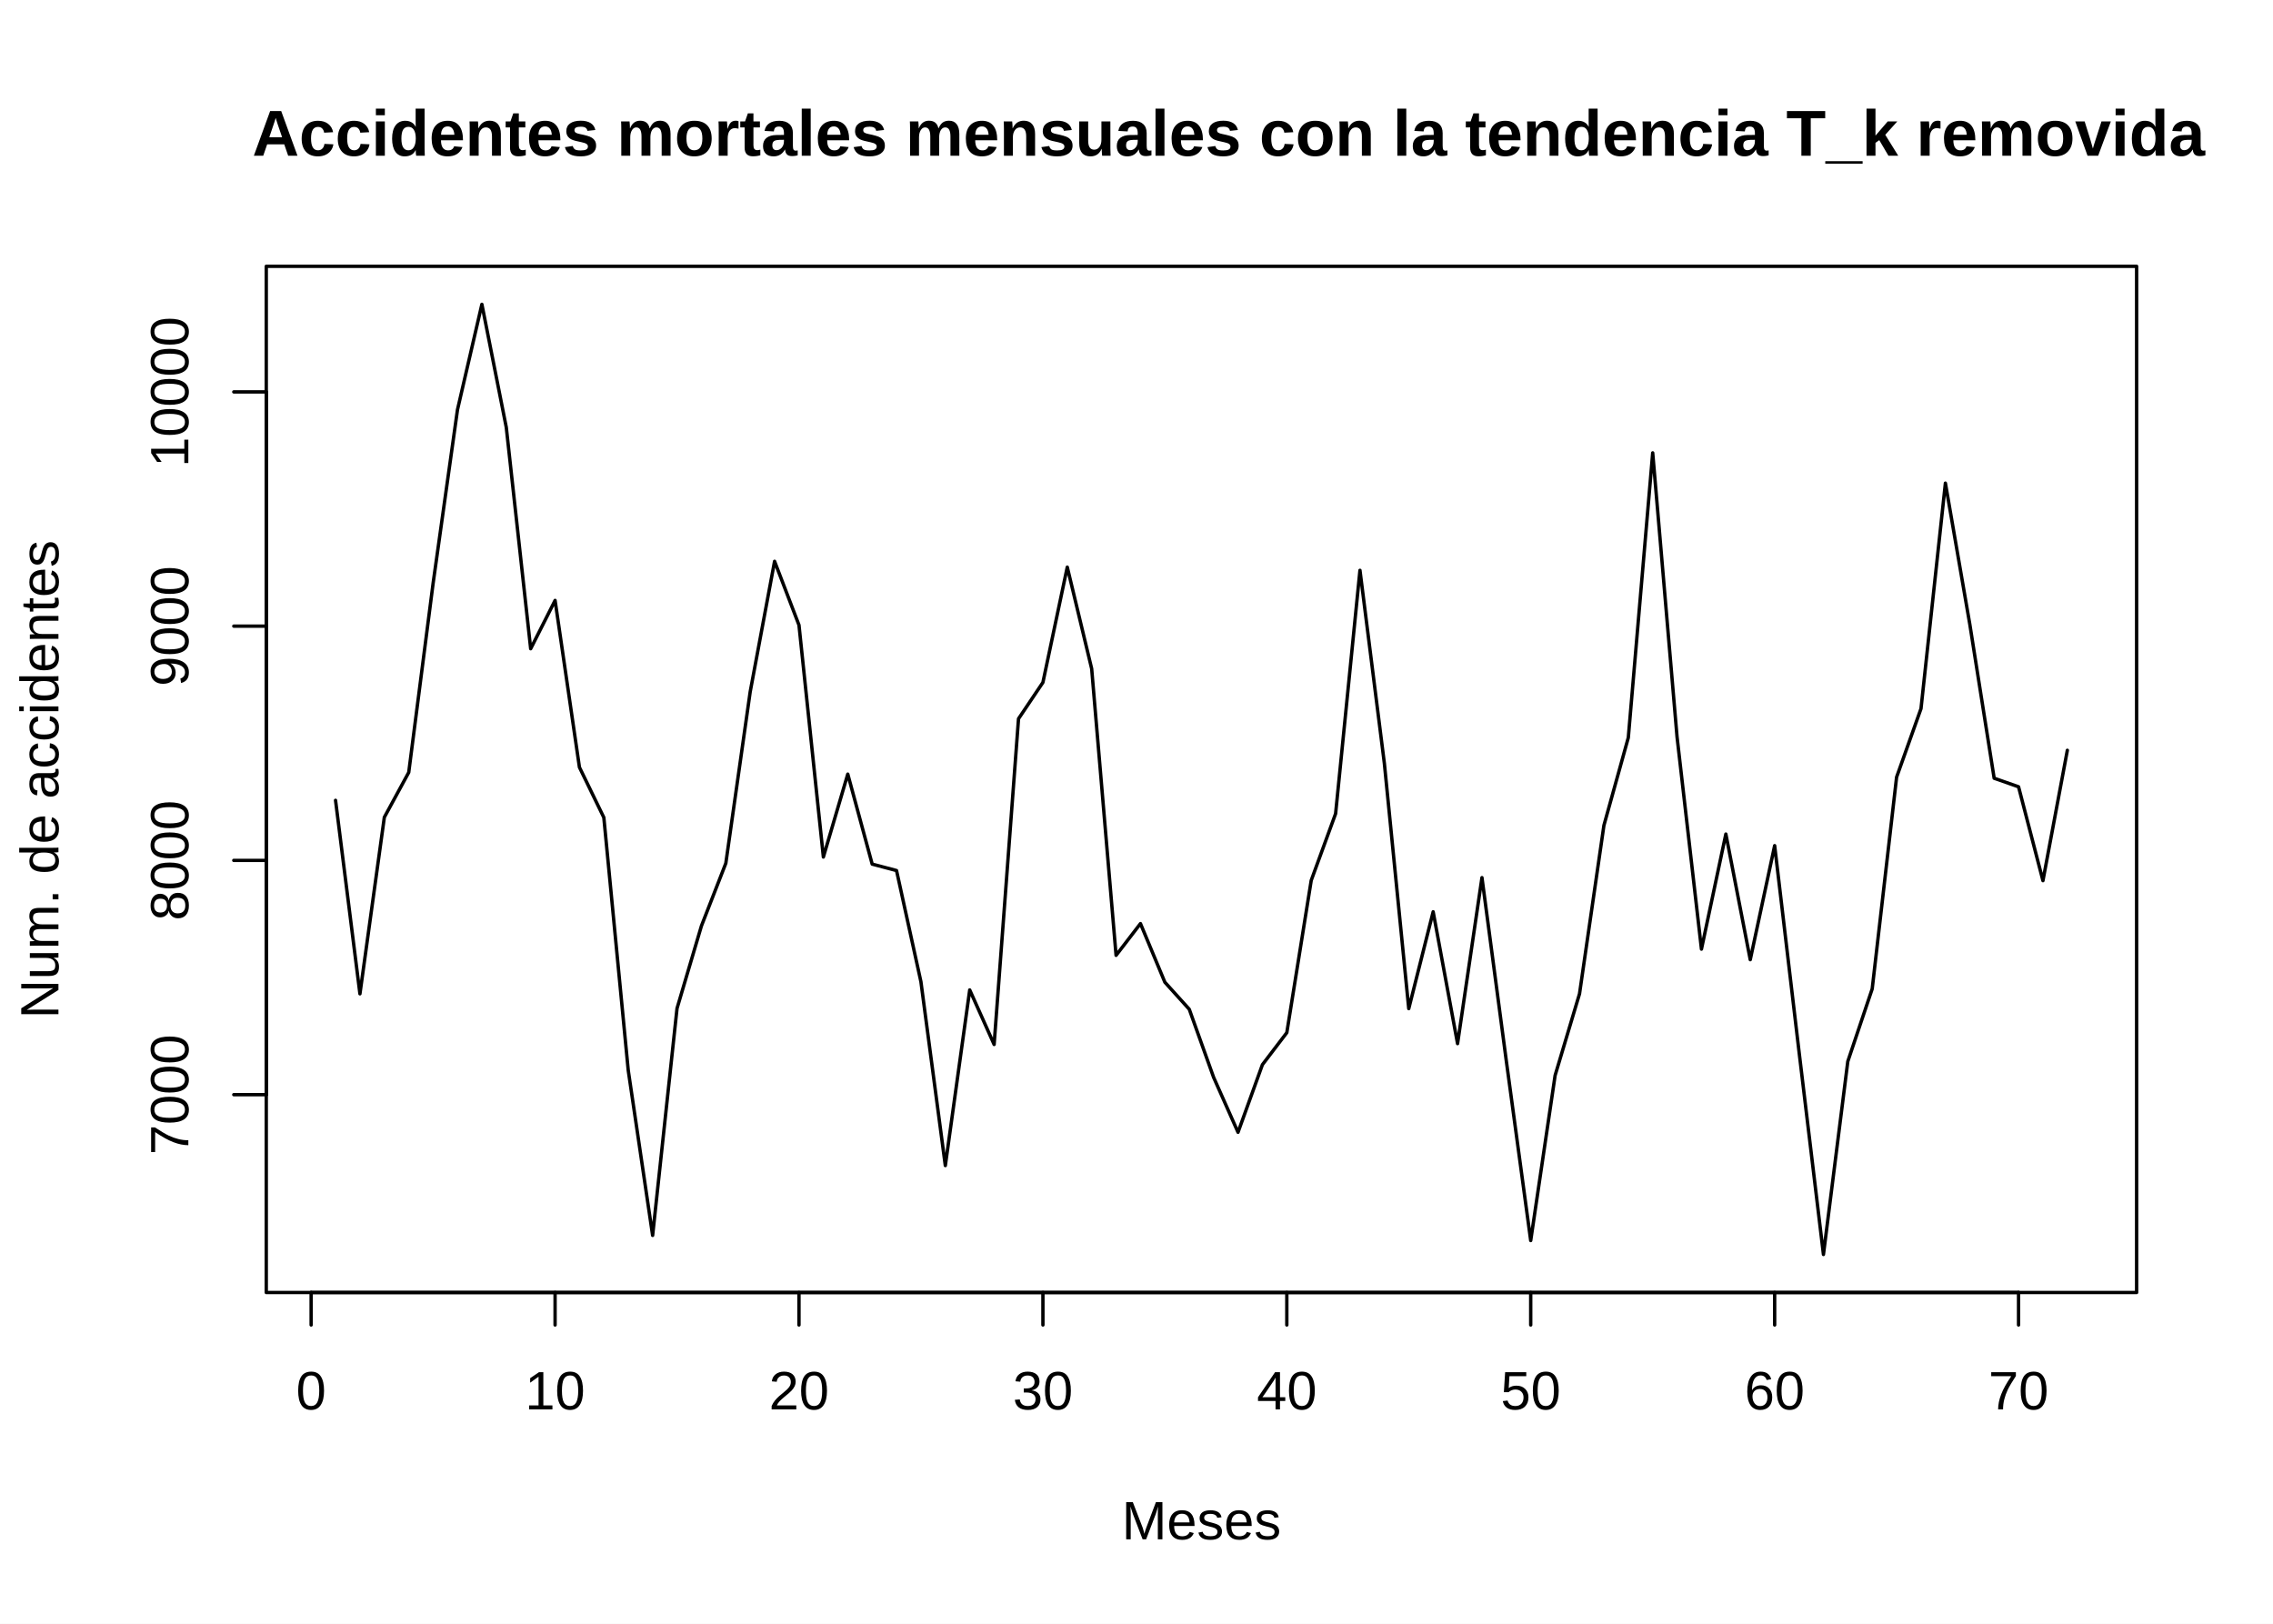
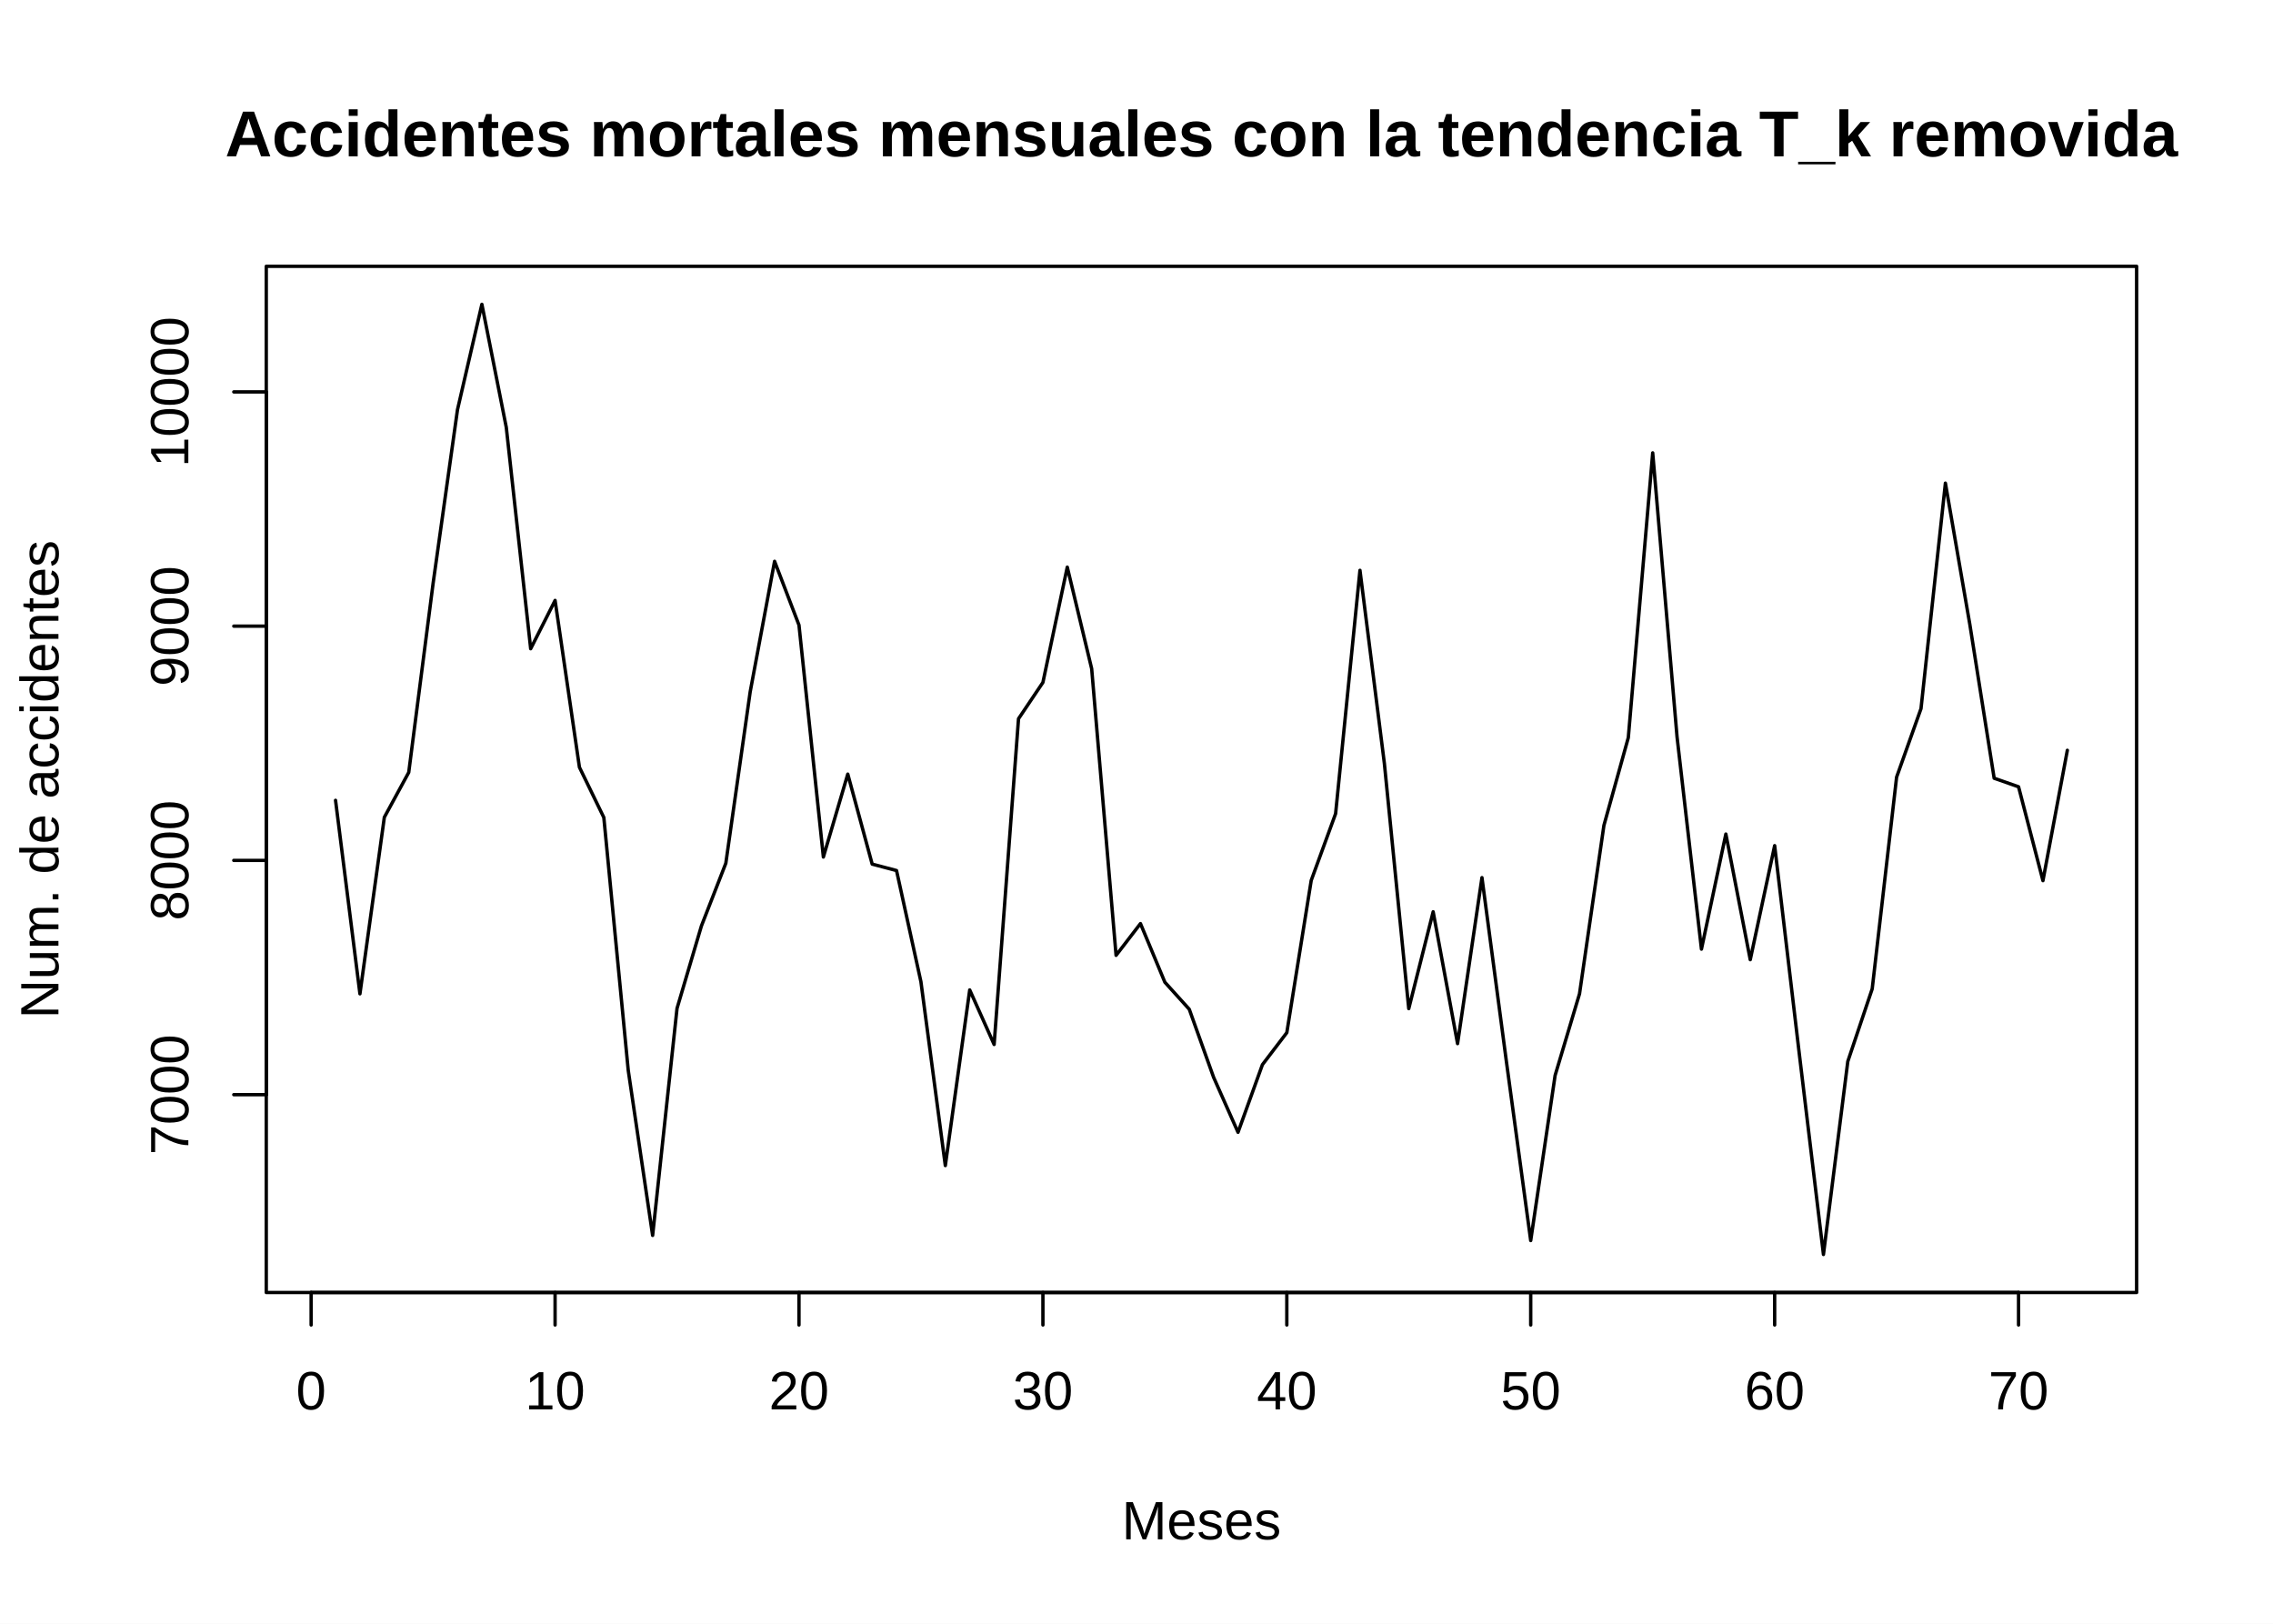
<svg xmlns="http://www.w3.org/2000/svg" viewBox="0 0 504.00 360.00">
  <defs>
    <style type="text/css">
    line, polyline, path, rect, circle {
      fill: none;
      stroke: #000000;
      stroke-linecap: round;
      stroke-linejoin: round;
      stroke-miterlimit: 10.00;
    }
  </style>
  </defs>
  <rect width="100%" height="100%" style="stroke: none; fill: #FFFFFF;" />
  <defs>
    <clipPath id="cpNTkuMDR8NDczLjc2fDI4Ni41Nnw1OS4wNA==">
      <rect x="59.04" y="59.04" width="414.72" height="227.52" />
    </clipPath>
  </defs>
  <polyline points="74.40,177.44 79.81,220.34 85.22,181.20 90.63,171.25 96.03,129.36 101.44,90.84 106.85,67.47 112.26,94.75 117.67,143.83 123.08,133.12 128.48,170.11 133.89,181.25 139.30,237.29 144.71,273.90 150.12,223.57 155.53,205.29 160.94,191.39 166.34,153.40 171.75,124.45 177.16,138.59 182.57,190.01 187.98,171.63 193.39,191.58 198.79,193.01 204.20,217.67 209.61,258.42 215.02,219.48 220.43,231.57 225.84,159.35 231.25,151.30 236.65,125.74 242.06,148.26 247.47,211.81 252.88,204.77 258.29,217.77 263.70,223.76 269.10,238.86 274.51,251.04 279.92,236.05 285.33,228.95 290.74,195.20 296.15,180.39 301.55,126.45 306.96,169.25 312.37,223.62 317.78,202.15 323.19,231.38 328.60,194.58 334.01,235.29 339.41,275.04 344.82,238.43 350.23,220.34 355.64,183.01 361.05,163.54 366.46,100.41 371.86,163.40 377.27,210.43 382.68,184.92 388.09,212.77 393.50,187.49 398.91,233.19 404.32,278.13 409.72,235.33 415.13,219.24 420.54,172.30 425.95,157.11 431.36,107.12 436.77,138.40 442.17,172.54 447.58,174.44 452.99,195.25 458.40,166.35 " style="stroke-width: 0.75;" clip-path="url(#cpNTkuMDR8NDczLjc2fDI4Ni41Nnw1OS4wNA==)" />
  <defs>
    <clipPath id="cpMHw1MDR8MzYwfDA=">
      <rect x="0.00" y="0.00" width="504.00" height="360.00" />
    </clipPath>
  </defs>
  <line x1="68.99" y1="286.56" x2="447.58" y2="286.56" style="stroke-width: 0.75;" clip-path="url(#cpMHw1MDR8MzYwfDA=)" />
  <line x1="68.99" y1="286.56" x2="68.99" y2="293.76" style="stroke-width: 0.75;" clip-path="url(#cpMHw1MDR8MzYwfDA=)" />
  <line x1="123.08" y1="286.56" x2="123.08" y2="293.76" style="stroke-width: 0.75;" clip-path="url(#cpMHw1MDR8MzYwfDA=)" />
  <line x1="177.16" y1="286.56" x2="177.16" y2="293.76" style="stroke-width: 0.75;" clip-path="url(#cpMHw1MDR8MzYwfDA=)" />
  <line x1="231.25" y1="286.56" x2="231.25" y2="293.76" style="stroke-width: 0.75;" clip-path="url(#cpMHw1MDR8MzYwfDA=)" />
  <line x1="285.33" y1="286.56" x2="285.33" y2="293.76" style="stroke-width: 0.75;" clip-path="url(#cpMHw1MDR8MzYwfDA=)" />
  <line x1="339.41" y1="286.56" x2="339.41" y2="293.76" style="stroke-width: 0.75;" clip-path="url(#cpMHw1MDR8MzYwfDA=)" />
  <line x1="393.50" y1="286.56" x2="393.50" y2="293.76" style="stroke-width: 0.75;" clip-path="url(#cpMHw1MDR8MzYwfDA=)" />
  <line x1="447.58" y1="286.56" x2="447.58" y2="293.76" style="stroke-width: 0.75;" clip-path="url(#cpMHw1MDR8MzYwfDA=)" />
  <g clip-path="url(#cpMHw1MDR8MzYwfDA=)">
    <text x="65.65" y="312.48" style="font-size: 12.00px; font-family: Arial;" textLength="6.67px" lengthAdjust="spacingAndGlyphs">0</text>
  </g>
  <g clip-path="url(#cpMHw1MDR8MzYwfDA=)">
    <text x="116.40" y="312.48" style="font-size: 12.00px; font-family: Arial;" textLength="13.35px" lengthAdjust="spacingAndGlyphs">10</text>
  </g>
  <g clip-path="url(#cpMHw1MDR8MzYwfDA=)">
    <text x="170.49" y="312.48" style="font-size: 12.00px; font-family: Arial;" textLength="13.35px" lengthAdjust="spacingAndGlyphs">20</text>
  </g>
  <g clip-path="url(#cpMHw1MDR8MzYwfDA=)">
    <text x="224.57" y="312.48" style="font-size: 12.00px; font-family: Arial;" textLength="13.35px" lengthAdjust="spacingAndGlyphs">30</text>
  </g>
  <g clip-path="url(#cpMHw1MDR8MzYwfDA=)">
    <text x="278.66" y="312.48" style="font-size: 12.00px; font-family: Arial;" textLength="13.35px" lengthAdjust="spacingAndGlyphs">40</text>
  </g>
  <g clip-path="url(#cpMHw1MDR8MzYwfDA=)">
    <text x="332.74" y="312.48" style="font-size: 12.00px; font-family: Arial;" textLength="13.35px" lengthAdjust="spacingAndGlyphs">50</text>
  </g>
  <g clip-path="url(#cpMHw1MDR8MzYwfDA=)">
    <text x="386.82" y="312.48" style="font-size: 12.00px; font-family: Arial;" textLength="13.35px" lengthAdjust="spacingAndGlyphs">60</text>
  </g>
  <g clip-path="url(#cpMHw1MDR8MzYwfDA=)">
    <text x="440.91" y="312.48" style="font-size: 12.00px; font-family: Arial;" textLength="13.35px" lengthAdjust="spacingAndGlyphs">70</text>
  </g>
  <line x1="59.04" y1="242.70" x2="59.04" y2="86.89" style="stroke-width: 0.75;" clip-path="url(#cpMHw1MDR8MzYwfDA=)" />
  <line x1="59.04" y1="242.70" x2="51.84" y2="242.70" style="stroke-width: 0.75;" clip-path="url(#cpMHw1MDR8MzYwfDA=)" />
  <line x1="59.04" y1="190.76" x2="51.84" y2="190.76" style="stroke-width: 0.75;" clip-path="url(#cpMHw1MDR8MzYwfDA=)" />
  <line x1="59.04" y1="138.82" x2="51.84" y2="138.82" style="stroke-width: 0.75;" clip-path="url(#cpMHw1MDR8MzYwfDA=)" />
  <line x1="59.04" y1="86.89" x2="51.84" y2="86.89" style="stroke-width: 0.75;" clip-path="url(#cpMHw1MDR8MzYwfDA=)" />
  <g clip-path="url(#cpMHw1MDR8MzYwfDA=)">
    <text transform="translate(41.76,256.04) rotate(-90)" style="font-size: 12.00px; font-family: Arial;" textLength="26.70px" lengthAdjust="spacingAndGlyphs">7000</text>
  </g>
  <g clip-path="url(#cpMHw1MDR8MzYwfDA=)">
    <text transform="translate(41.76,204.11) rotate(-90)" style="font-size: 12.00px; font-family: Arial;" textLength="26.70px" lengthAdjust="spacingAndGlyphs">8000</text>
  </g>
  <g clip-path="url(#cpMHw1MDR8MzYwfDA=)">
    <text transform="translate(41.76,152.17) rotate(-90)" style="font-size: 12.00px; font-family: Arial;" textLength="26.70px" lengthAdjust="spacingAndGlyphs">9000</text>
  </g>
  <g clip-path="url(#cpMHw1MDR8MzYwfDA=)">
    <text transform="translate(41.76,103.57) rotate(-90)" style="font-size: 12.00px; font-family: Arial;" textLength="33.37px" lengthAdjust="spacingAndGlyphs">10000</text>
  </g>
  <polyline points="59.04,286.56 473.76,286.56 473.76,59.04 59.04,59.04 59.04,286.56 " style="stroke-width: 0.75;" clip-path="url(#cpMHw1MDR8MzYwfDA=)" />
  <g clip-path="url(#cpMHw1MDR8MzYwfDA=)">
-     <text x="55.93" y="34.53" style="font-size: 14.40px; font-weight: bold; font-family: Arial;" textLength="420.94px" lengthAdjust="spacingAndGlyphs">Accidentes mortales mensuales con la tendencia T_k removida</text>
+     <text x="49.91" y="34.67" style="font-size: 14.40px; font-weight: bold; font-family: Arial;" textLength="432.97px" lengthAdjust="spacingAndGlyphs">Accidentes mortales mensuales con la tendencia T_k removida</text>
  </g>
  <g clip-path="url(#cpMHw1MDR8MzYwfDA=)">
    <text x="248.73" y="341.28" style="font-size: 12.00px; font-family: Arial;" textLength="35.34px" lengthAdjust="spacingAndGlyphs">Meses</text>
  </g>
  <g clip-path="url(#cpMHw1MDR8MzYwfDA=)">
    <text transform="translate(12.96,225.83) rotate(-90)" style="font-size: 12.00px; font-family: Arial;" textLength="106.05px" lengthAdjust="spacingAndGlyphs">Num. de accidentes</text>
  </g>
</svg>
